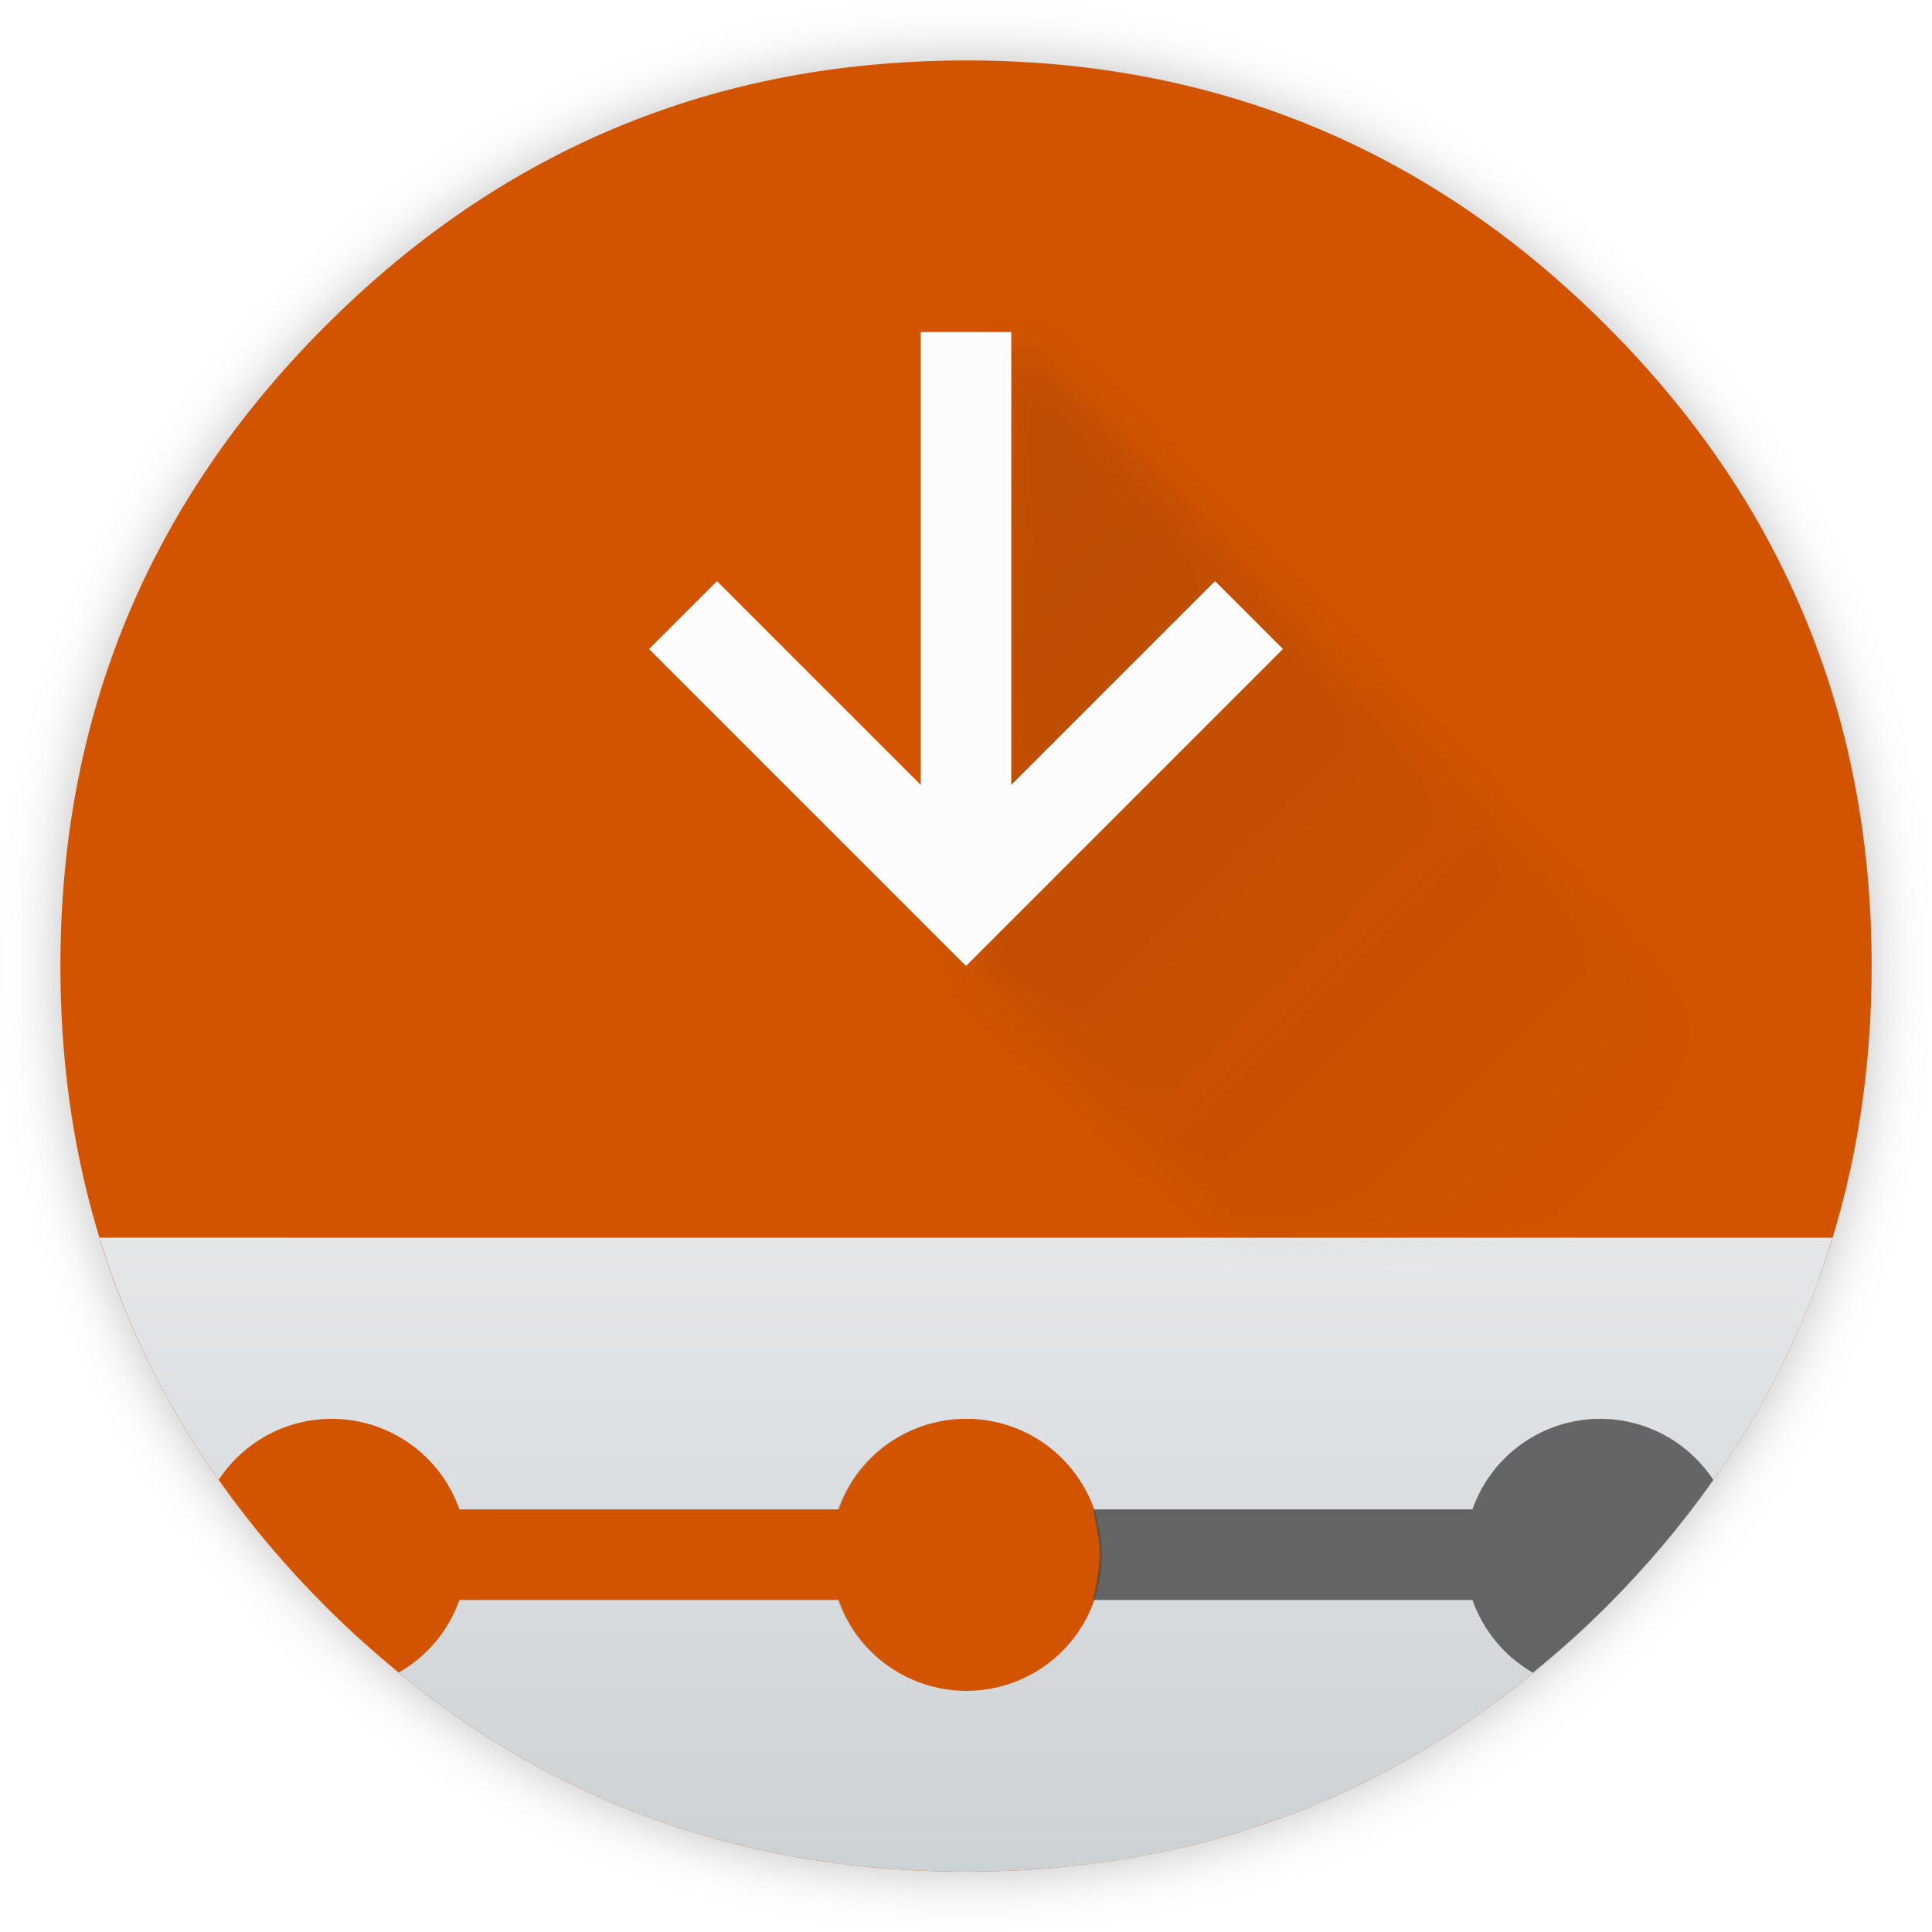
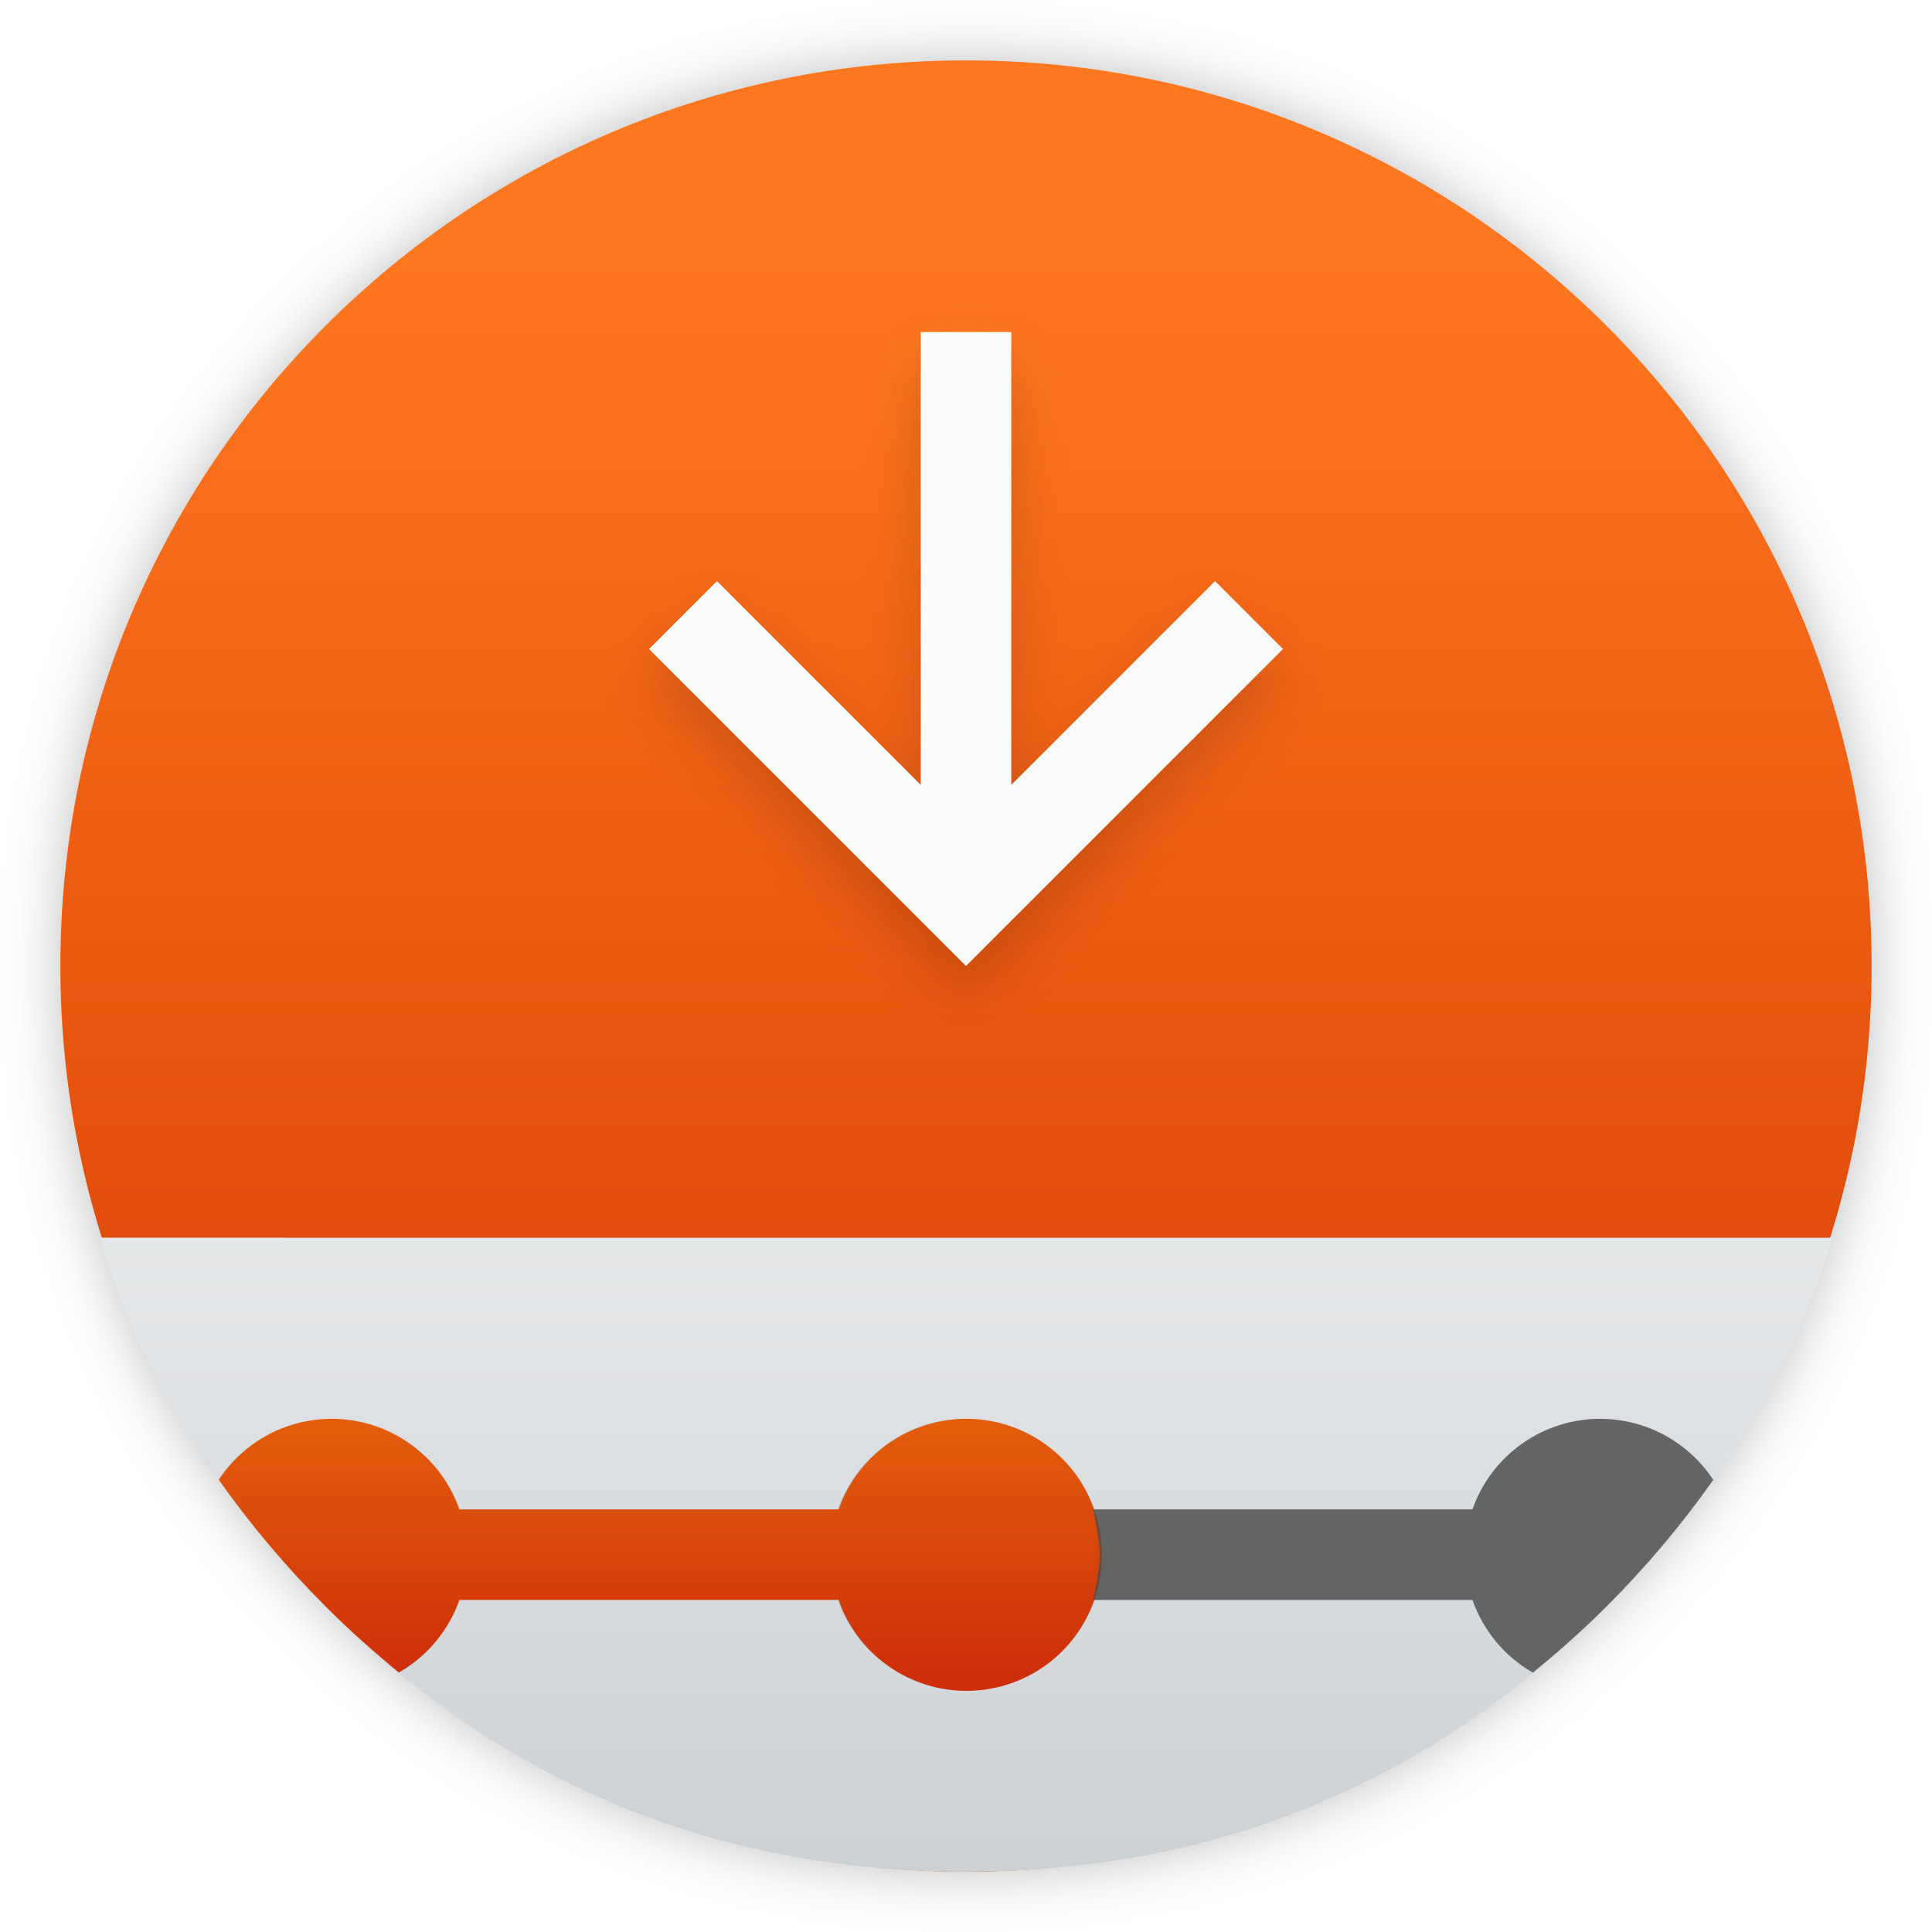
<svg xmlns="http://www.w3.org/2000/svg" width="64" height="64" version="1.1">
  <defs>
    <filter id="i" x="-.036" y="-.036" width="1.072" height="1.072" color-interpolation-filters="sRGB">
      <feGaussianBlur stdDeviation="14.17" />
    </filter>
    <filter id="h" x="-.036" y="-.036" width="1.072" height="1.072" color-interpolation-filters="sRGB">
      <feGaussianBlur stdDeviation="0.755" />
    </filter>
    <linearGradient id="d" x1="23.683" x2="25.655" y1="-25.544" y2="75.049" gradientUnits="userSpaceOnUse">
      <stop stop-color="#111" offset="0" />
      <stop stop-color="#4c4c4c" offset=".549" />
      <stop stop-color="#888" offset="1" />
    </linearGradient>
-     <linearGradient id="a" x1="512.4" x2="512.4" y1="39.259" y2="983.95" gradientTransform="matrix(.063513 0 0 .063513 -.54372 -.49348)" gradientUnits="userSpaceOnUse">
-       <stop stop-color="#d35400" offset="0" />
-       <stop stop-color="#d35400" offset="1" />
-     </linearGradient>
    <linearGradient id="f" x1="512.4" x2="512.4" y1="290.23" y2="1201.6" gradientTransform="matrix(.063513 0 0 .063513 -.54372 -.49348)" gradientUnits="userSpaceOnUse">
      <stop stop-color="#fff" offset="0" />
      <stop stop-color="#bdc3c7" offset="1" />
    </linearGradient>
-     <filter id="g" x="-.06" y="-.06" width="1.12" height="1.12" color-interpolation-filters="sRGB">
-       <feGaussianBlur stdDeviation="0.5" />
+     <linearGradient id="linearGradient8630" x1="31.809" x2="31.809" y1="8.418" y2="57.831" gradientUnits="userSpaceOnUse">
+       <stop stop-color="#ff781f" offset="0" />
+       <stop stop-color="#d33600" offset="1" />
+     </linearGradient>
+     <linearGradient id="linearGradient14433" x1="20.853" x2="20.853" y1="55.599" y2="46.835" gradientUnits="userSpaceOnUse">
+       <stop stop-color="#ce2e0a" offset="0" />
+       <stop stop-color="#e35f0b" offset="1" />
+     </linearGradient>
+     <filter id="filter14632" x="-.108" y="-.108" width="1.216" height="1.216" color-interpolation-filters="sRGB">
+       <feGaussianBlur stdDeviation="0.945" />
    </filter>
  </defs>
-   <linearGradient id="c" x1="10" x2="34" y1="10" y2="34" gradientTransform="translate(0,16)" gradientUnits="userSpaceOnUse">
-     <stop stop-color="#292c2f" offset="0" />
-     <stop stop-opacity="0" offset="1" />
-   </linearGradient>
  <path transform="matrix(.063513 0 0 .063513 -.54372 -.49348)" d="m970.43 391.52c-1.101-4.353-2.352-9.007-3.653-13.61-1.001-3.402-2.002-6.855-3.152-10.508-1.601-5.154-3.402-10.508-5.304-15.862-6.455-18.263-14.16-36.076-23.167-53.689-3.803-7.405-7.956-14.961-12.309-22.416-20.315-34.525-45.833-67.249-76.406-97.821-72.653-72.653-157.26-116.74-253.84-132.15-16.262-2.602-32.824-4.403-50.087-5.354-9.707-0.55-19.865-0.851-30.122-0.851-9.357 0-18.614 0.25-27.92 0.751-118.44 6.104-220.46 51.988-306.07 137.6q-138.35 138.35-138.35 333.99c0 130.45 46.134 241.83 138.35 334.04 56.741 56.691 120.64 95.97 191.24 117.64 36.777 11.258 74.855 17.863 114.83 19.965h0.4c8.506 0.45 16.612 0.701 24.518 0.701h3.002c10.308 0 20.515-0.3 30.122-0.801 2.502-0.15 4.753-0.3 6.955-0.45 20.215-1.451 39.929-4.053 58.743-7.706 7.956-1.551 15.812-3.302 23.417-5.154 80.859-20.315 152.26-61.645 214.81-124.19 48.636-48.636 84.462-102.57 107.43-161.92 18.463-47.685 28.671-98.872 30.572-153.61 0.2-6.054 0.3-12.259 0.3-18.514v-3.002c-0.2-40.68-4.954-79.558-14.31-117.09z" filter="url(#i)" opacity=".25" stroke-width="15.695" />
-   <path d="m61.091 24.373c-0.07-0.276-0.149-0.572-0.232-0.864-0.064-0.216-0.127-0.435-0.2-0.667-0.102-0.327-0.216-0.667-0.337-1.007-0.41-1.16-0.899-2.291-1.471-3.41-0.242-0.47-0.505-0.95-0.782-1.424-1.29-2.193-2.911-4.271-4.853-6.213-4.614-4.614-9.988-7.415-16.122-8.393-1.033-0.165-2.085-0.28-3.181-0.34-0.617-0.035-1.262-0.054-1.913-0.054-0.594 0-1.182 0.016-1.773 0.048-7.522 0.388-14.002 3.302-19.439 8.739q-8.787 8.787-8.787 21.213c0 8.285 2.93 15.359 8.787 21.216 3.604 3.601 7.662 6.095 12.146 7.472 2.336 0.715 4.754 1.135 7.293 1.268h0.025c0.54 0.029 1.055 0.044 1.557 0.044h0.191c0.655 0 1.303-0.019 1.913-0.051 0.159-0.009 0.302-0.019 0.442-0.029 1.284-0.092 2.536-0.257 3.731-0.489 0.505-0.099 1.004-0.21 1.487-0.327 5.136-1.29 9.671-3.915 13.643-7.888 3.089-3.089 5.364-6.514 6.823-10.284 1.173-3.029 1.821-6.28 1.942-9.756 0.013-0.385 0.019-0.779 0.019-1.176v-0.191c-0.013-2.584-0.315-5.053-0.909-7.437z" fill="url(#a)" stroke-width=".997" />
-   <g transform="matrix(.64656 0 0 .64656 15.898 16.787)" filter="url(#h)" opacity=".2" stroke-width="15.683" />
-   <g transform="matrix(.64656 0 0 .64656 15.898 16.149)" fill="url(#d)" stroke-width="15.683" />
+   <circle cx="32" cy="32" r="30" fill="url(#linearGradient8630)" stroke-linecap="round" stroke-linejoin="round" stroke-width="1.791" style="paint-order:stroke fill markers" />
  <path d="m3.299 41c1.385 4.532 3.879 8.606 7.488 12.215 3.604 3.601 7.662 6.096 12.146 7.473 2.336 0.715 4.754 1.134 7.293 1.268h0.025c0.54 0.029 1.054 0.045 1.557 0.045h0.191c0.655 0 1.302-0.019 1.912-0.051 0.159-0.009 0.304-0.02 0.443-0.029 1.284-0.092 2.535-0.256 3.731-0.488 0.505-0.099 1.003-0.211 1.486-0.328 5.136-1.29 9.672-3.914 13.645-7.887 3.089-3.089 5.364-6.516 6.822-10.285 0.245-0.634 0.463-1.279 0.662-1.932z" fill="url(#f)" stroke-width=".997" />
  <path d="m32 47c-2.493 0-4.5 2.007-4.5 4.5s2.007 4.5 4.5 4.5a4.489 4.489 0 0 0 4.219-3h12.562a4.485 4.485 0 0 0 1.998 2.406c0.833-0.682 1.649-1.401 2.438-2.189 1.335-1.335 2.509-2.736 3.539-4.197-0.804-1.217-2.18-2.019-3.754-2.019a4.489 4.489 0 0 0-4.221 3h-12.562a4.485 4.485 0 0 0-4.219-3z" fill="#232629" opacity=".2" />
-   <path d="m11 47c-1.573 0-2.95 0.801-3.754 2.018 1.031 1.462 2.206 2.862 3.541 4.197 0.786 0.785 1.597 1.51 2.426 2.189a4.489 4.489 0 0 0 2.006-2.404h12.562a4.485 4.485 0 0 0 8.721-1.5c0-2.493-2.007-4.5-4.5-4.5a4.489 4.489 0 0 0-4.221 3h-12.562a4.485 4.485 0 0 0-4.219-3z" fill="url(#a)" stroke-width=".997" />
+   <path d="m11 47c-1.573 0-2.95 0.801-3.754 2.018 1.031 1.462 2.206 2.862 3.541 4.197 0.786 0.785 1.597 1.51 2.426 2.189a4.489 4.489 0 0 0 2.006-2.404h12.562a4.485 4.485 0 0 0 8.721-1.5c0-2.493-2.007-4.5-4.5-4.5a4.489 4.489 0 0 0-4.221 3h-12.562a4.485 4.485 0 0 0-4.219-3z" fill="url(#linearGradient14433)" stroke-width=".997" />
  <path d="m52.996 47a4.489 4.489 0 0 0-4.219 3h-12.562c0.282 1.5 0.282 1.5 0 3h12.562a4.485 4.485 0 0 0 2 2.408c0.834-0.683 1.651-1.403 2.439-2.191 1.334-1.334 2.507-2.733 3.537-4.193-0.803-1.219-2.182-2.023-3.758-2.023z" fill="#4d4d4d" opacity=".779" />
-   <path transform="matrix(1.5,0,0,1.5,-4,-28)" d="m25 26 15 15v5h4-14l-6-6z" fill="url(#c)" filter="url(#g)" opacity=".2" stroke-width=".667" />
+   <path d="m30.5 12v15l-6.75-6.75-2.25 2.25 10.5 10.5 10.5-10.5-2.25-2.25-6.75 6.75v-15z" fill="#000000" filter="url(#filter14632)" opacity=".15" />
  <path d="m30.5 11v15l-6.75-6.75-2.25 2.25 10.5 10.5 10.5-10.5-2.25-2.25-6.75 6.75v-15z" fill="#fcfcfc" />
</svg>
